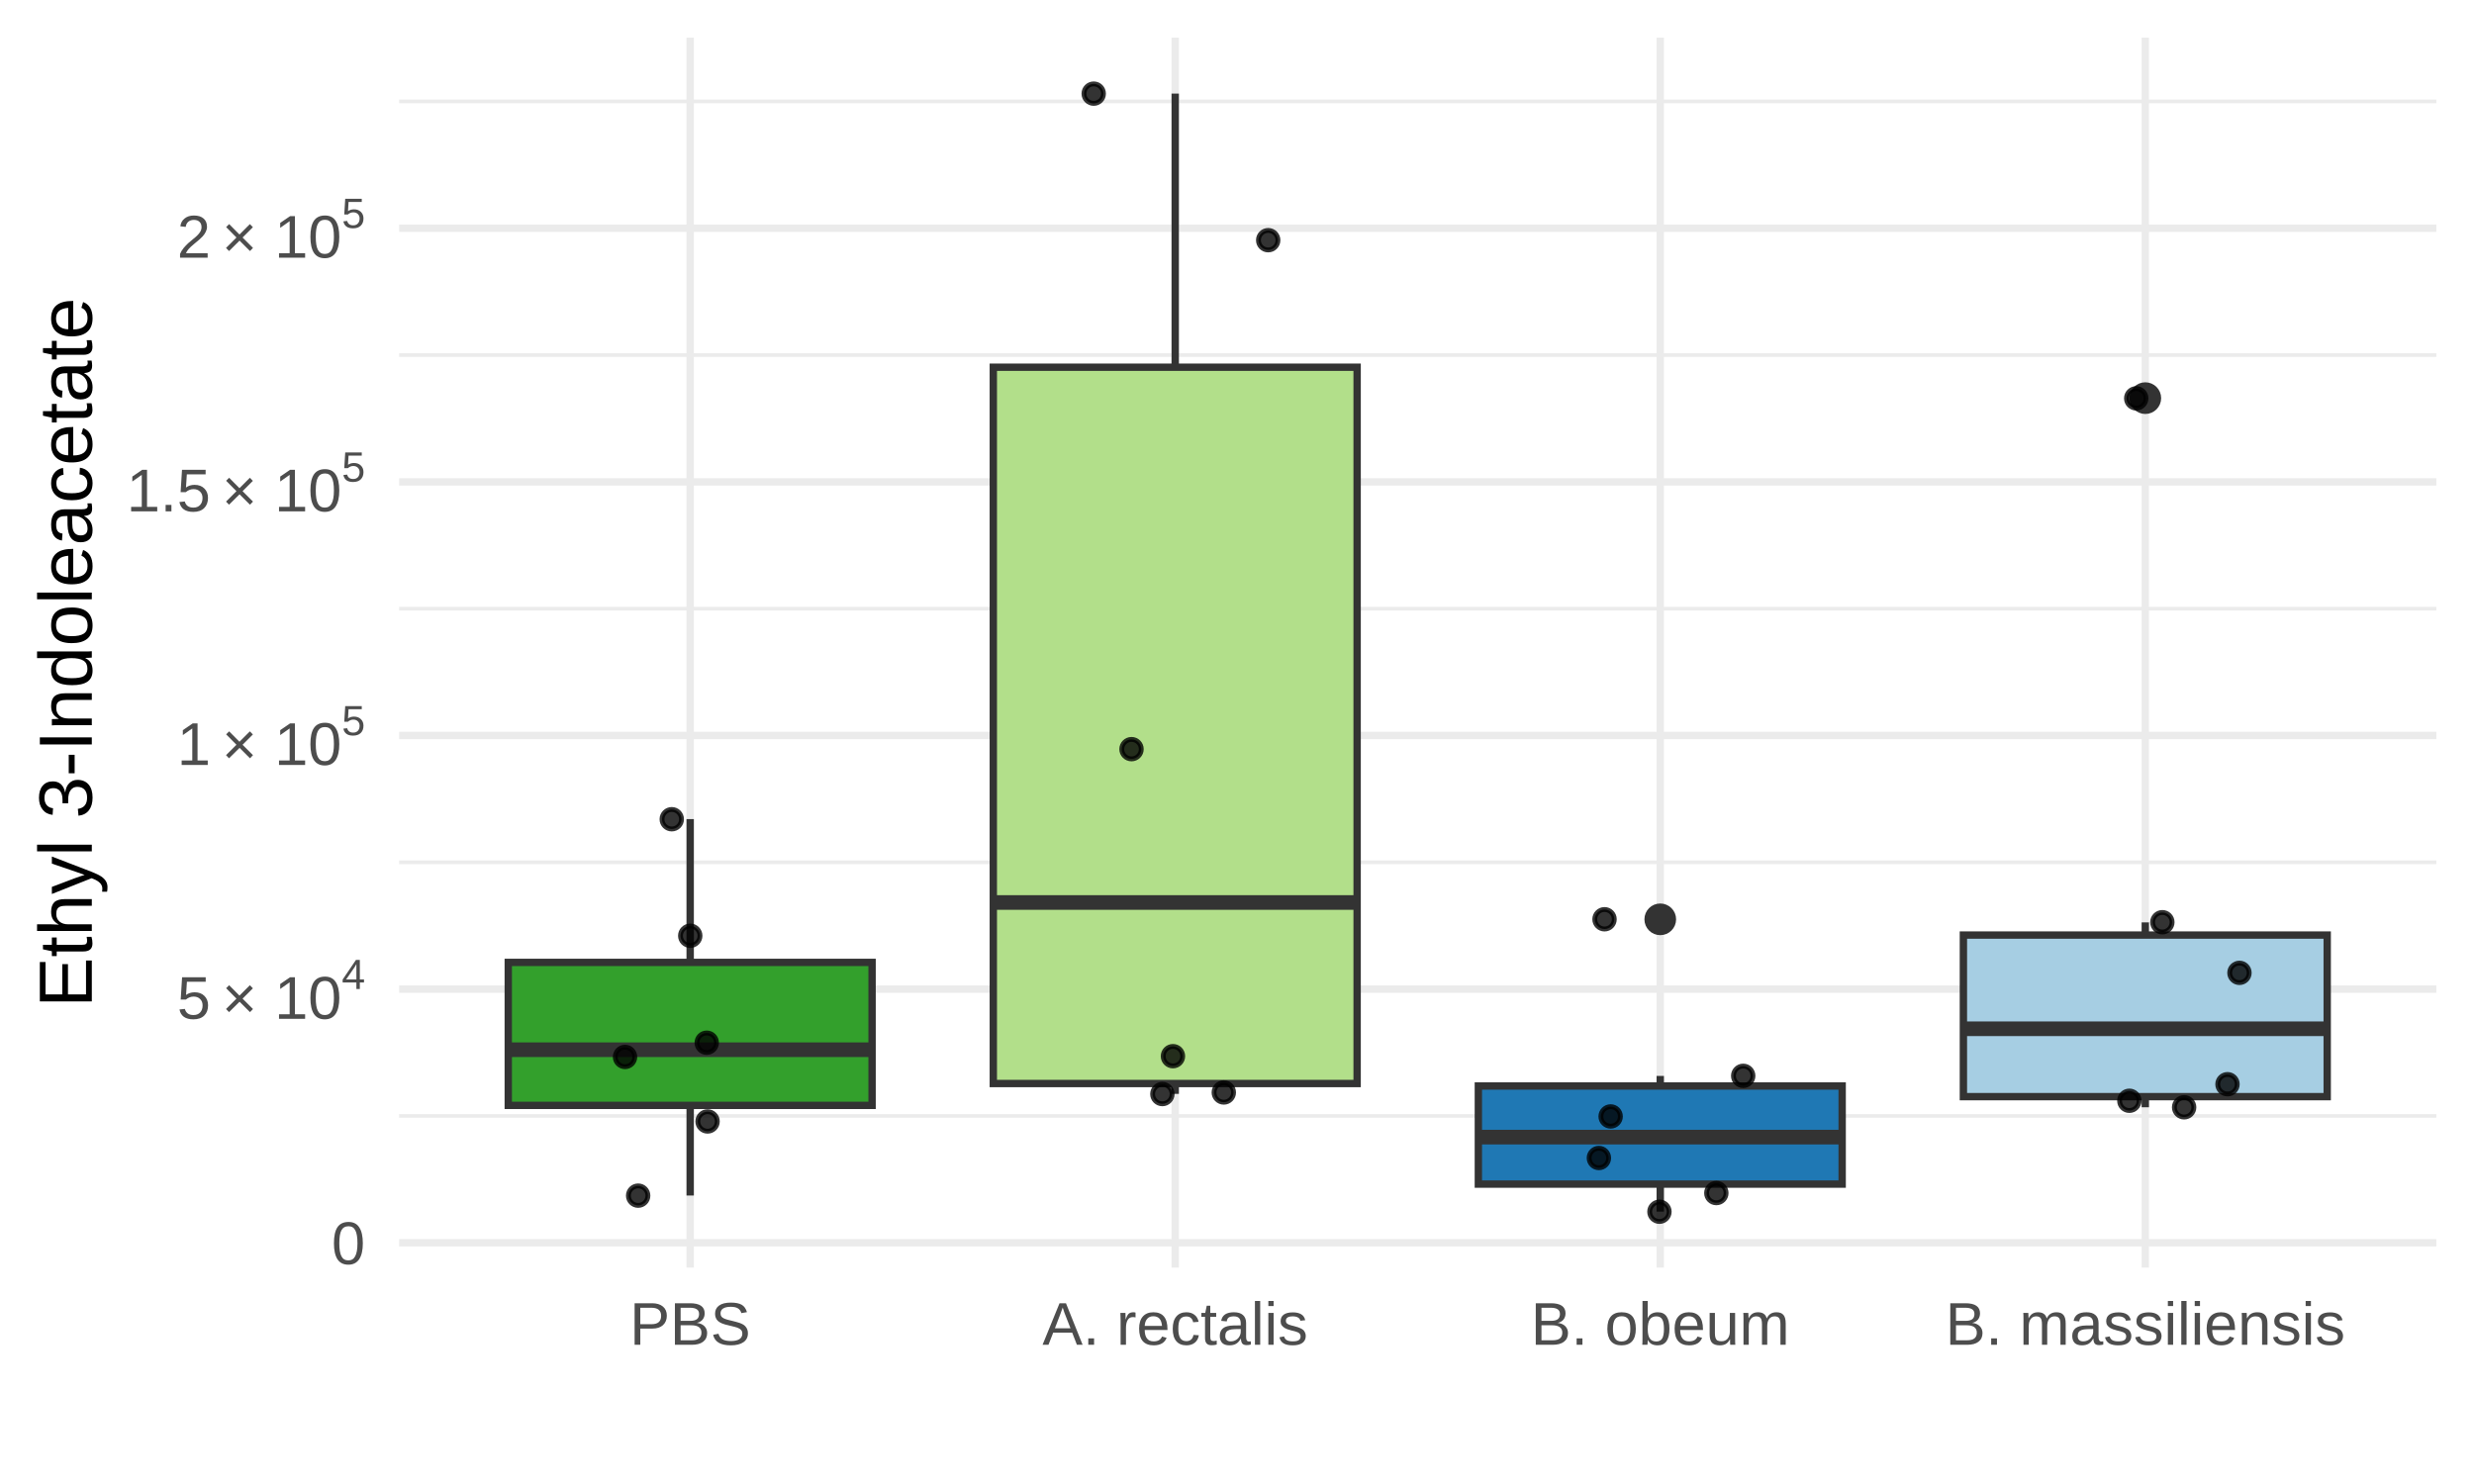
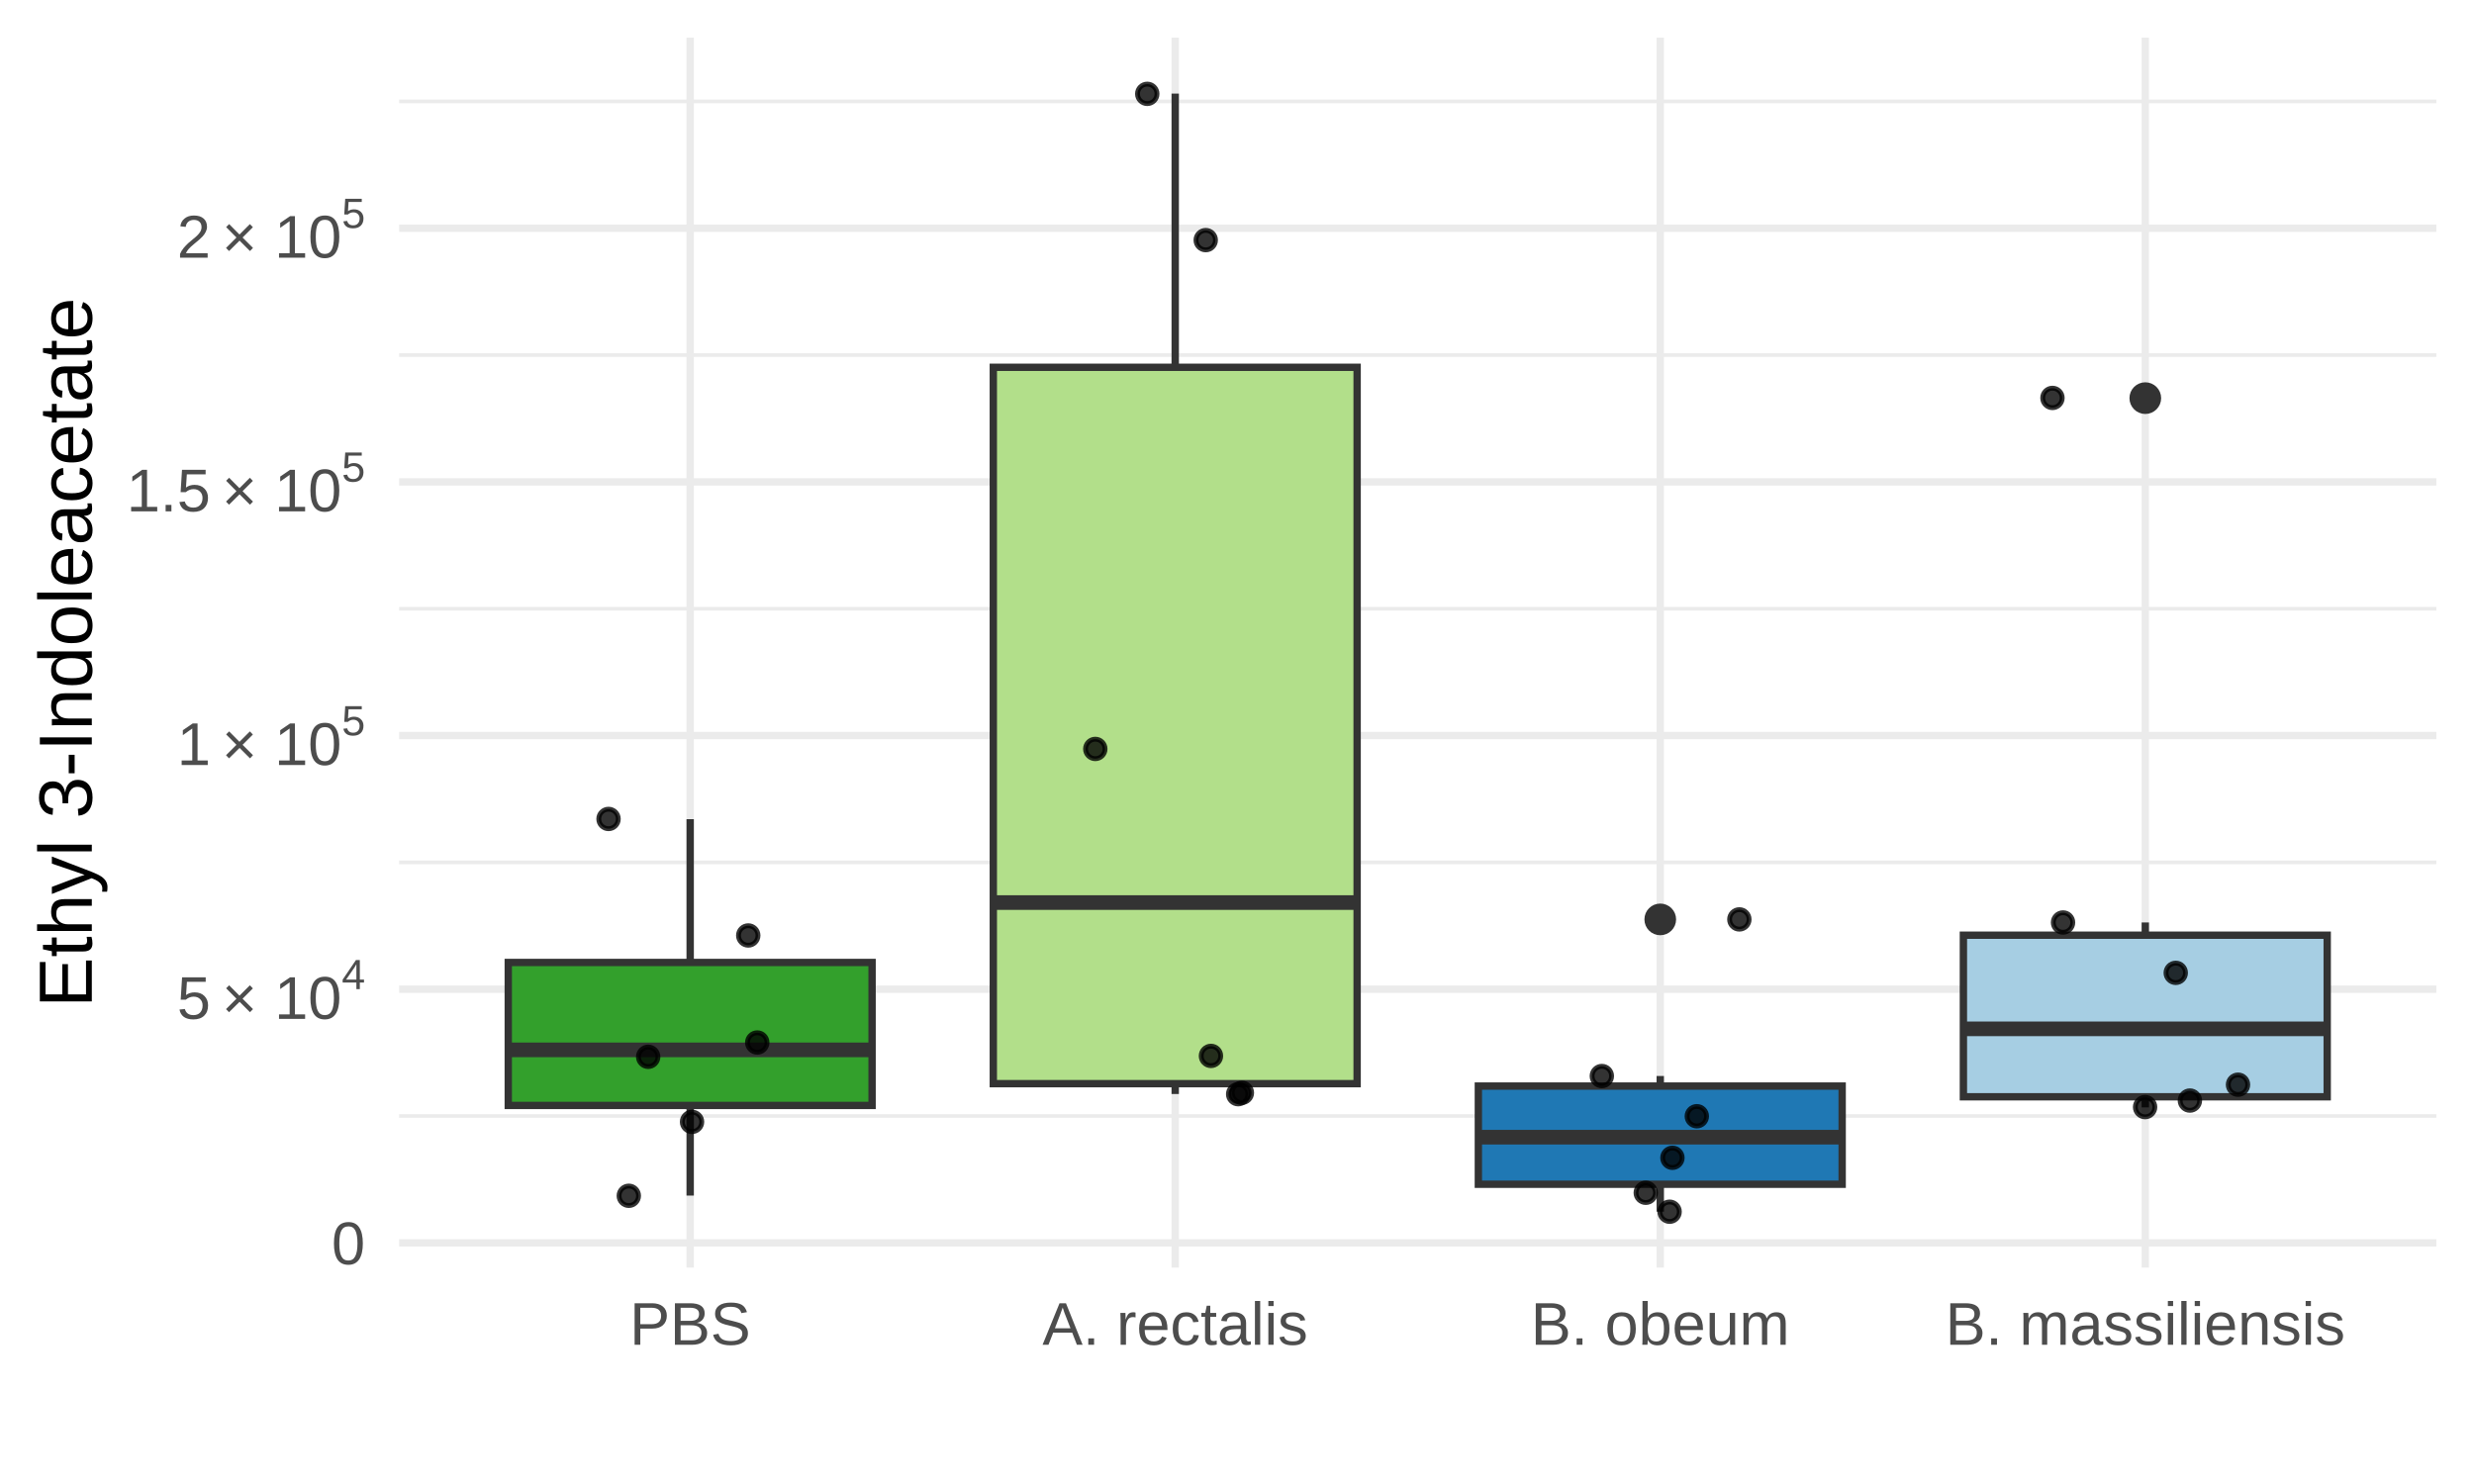
<svg xmlns="http://www.w3.org/2000/svg" class="svglite" width="360.00pt" height="216.00pt" viewBox="0 0 360.00 216.00">
  <defs>
    <style type="text/css">
    .svglite line, .svglite polyline, .svglite polygon, .svglite path, .svglite rect, .svglite circle {
      fill: none;
      stroke: #000000;
      stroke-linecap: round;
      stroke-linejoin: round;
      stroke-miterlimit: 10.00;
    }
    .svglite text {
      white-space: pre;
    }
  </style>
  </defs>
  <rect width="100%" height="100%" style="stroke: none; fill: none;" />
  <defs>
    <clipPath id="cpMC4wMHwzNjAuMDB8MC4wMHwyMTYuMDA=">
      <rect x="0.00" y="0.00" width="360.00" height="216.00" />
    </clipPath>
  </defs>
  <g clip-path="url(#cpMC4wMHwzNjAuMDB8MC4wMHwyMTYuMDA=)">
</g>
  <defs>
    <clipPath id="cpNTguMDh8MzU0LjUyfDUuNDh8MTg0LjUw">
      <rect x="58.08" y="5.48" width="296.44" height="179.02" />
    </clipPath>
  </defs>
  <g clip-path="url(#cpNTguMDh8MzU0LjUyfDUuNDh8MTg0LjUw)">
-     <polyline points="58.08,162.43 354.52,162.43 " style="stroke-width: 0.53; stroke: #EBEBEB; stroke-linecap: butt;" />
-     <polyline points="58.08,125.51 354.52,125.51 " style="stroke-width: 0.53; stroke: #EBEBEB; stroke-linecap: butt;" />
-     <polyline points="58.08,88.59 354.52,88.59 " style="stroke-width: 0.53; stroke: #EBEBEB; stroke-linecap: butt;" />
+     <polyline points="58.08,162.44 354.52,162.44 " style="stroke-width: 0.53; stroke: #EBEBEB; stroke-linecap: butt;" />
+     <polyline points="58.08,125.52 354.52,125.52 " style="stroke-width: 0.53; stroke: #EBEBEB; stroke-linecap: butt;" />
+     <polyline points="58.08,88.60 354.52,88.60 " style="stroke-width: 0.53; stroke: #EBEBEB; stroke-linecap: butt;" />
    <polyline points="58.08,51.68 354.52,51.68 " style="stroke-width: 0.53; stroke: #EBEBEB; stroke-linecap: butt;" />
    <polyline points="58.08,14.76 354.52,14.76 " style="stroke-width: 0.53; stroke: #EBEBEB; stroke-linecap: butt;" />
-     <polyline points="58.08,180.89 354.52,180.89 " style="stroke-width: 1.07; stroke: #EBEBEB; stroke-linecap: butt;" />
-     <polyline points="58.08,143.97 354.52,143.97 " style="stroke-width: 1.07; stroke: #EBEBEB; stroke-linecap: butt;" />
-     <polyline points="58.08,107.05 354.52,107.05 " style="stroke-width: 1.07; stroke: #EBEBEB; stroke-linecap: butt;" />
+     <polyline points="58.08,180.90 354.52,180.90 " style="stroke-width: 1.07; stroke: #EBEBEB; stroke-linecap: butt;" />
+     <polyline points="58.08,143.98 354.52,143.98 " style="stroke-width: 1.07; stroke: #EBEBEB; stroke-linecap: butt;" />
+     <polyline points="58.08,107.06 354.52,107.06 " style="stroke-width: 1.07; stroke: #EBEBEB; stroke-linecap: butt;" />
    <polyline points="58.08,70.14 354.52,70.14 " style="stroke-width: 1.07; stroke: #EBEBEB; stroke-linecap: butt;" />
    <polyline points="58.08,33.22 354.52,33.22 " style="stroke-width: 1.07; stroke: #EBEBEB; stroke-linecap: butt;" />
    <polyline points="100.43,184.50 100.43,5.48 " style="stroke-width: 1.07; stroke: #EBEBEB; stroke-linecap: butt;" />
    <polyline points="171.01,184.50 171.01,5.48 " style="stroke-width: 1.07; stroke: #EBEBEB; stroke-linecap: butt;" />
    <polyline points="241.59,184.50 241.59,5.48 " style="stroke-width: 1.07; stroke: #EBEBEB; stroke-linecap: butt;" />
    <polyline points="312.17,184.50 312.17,5.48 " style="stroke-width: 1.07; stroke: #EBEBEB; stroke-linecap: butt;" />
-     <line x1="100.43" y1="140.08" x2="100.43" y2="119.22" style="stroke-width: 1.07; stroke: #333333; stroke-linecap: butt;" />
-     <line x1="100.43" y1="160.89" x2="100.43" y2="174.01" style="stroke-width: 1.07; stroke: #333333; stroke-linecap: butt;" />
-     <polygon points="73.96,140.08 73.96,160.89 126.90,160.89 126.90,140.08 73.96,140.08 " style="stroke-width: 1.07; stroke: #333333; stroke-linecap: butt; stroke-linejoin: miter; fill: #33A02C;" />
-     <line x1="73.96" y1="152.79" x2="126.90" y2="152.79" style="stroke-width: 2.13; stroke: #333333; stroke-linecap: butt; stroke-linejoin: miter;" />
-     <line x1="171.01" y1="53.45" x2="171.01" y2="13.62" style="stroke-width: 1.07; stroke: #333333; stroke-linecap: butt;" />
-     <line x1="171.01" y1="157.71" x2="171.01" y2="159.22" style="stroke-width: 1.07; stroke: #333333; stroke-linecap: butt;" />
-     <polygon points="144.54,53.45 144.54,157.71 197.48,157.71 197.48,53.45 144.54,53.45 " style="stroke-width: 1.07; stroke: #333333; stroke-linecap: butt; stroke-linejoin: miter; fill: #B2DF8A;" />
-     <line x1="144.54" y1="131.36" x2="197.48" y2="131.36" style="stroke-width: 2.13; stroke: #333333; stroke-linecap: butt; stroke-linejoin: miter;" />
-     <circle cx="241.59" cy="133.81" r="1.95" style="stroke-width: 0.71; stroke: #333333; fill: #333333;" />
-     <line x1="241.59" y1="158.07" x2="241.59" y2="156.60" style="stroke-width: 1.07; stroke: #333333; stroke-linecap: butt;" />
-     <line x1="241.59" y1="172.35" x2="241.59" y2="176.35" style="stroke-width: 1.07; stroke: #333333; stroke-linecap: butt;" />
-     <polygon points="215.12,158.07 215.12,172.35 268.06,172.35 268.06,158.07 215.12,158.07 " style="stroke-width: 1.07; stroke: #333333; stroke-linecap: butt; stroke-linejoin: miter; fill: #1F78B4;" />
-     <line x1="215.12" y1="165.51" x2="268.06" y2="165.51" style="stroke-width: 2.13; stroke: #333333; stroke-linecap: butt; stroke-linejoin: miter;" />
+     <line x1="100.43" y1="140.09" x2="100.43" y2="119.23" style="stroke-width: 1.07; stroke: #333333; stroke-linecap: butt;" />
+     <line x1="100.43" y1="160.90" x2="100.43" y2="174.02" style="stroke-width: 1.07; stroke: #333333; stroke-linecap: butt;" />
+     <polygon points="73.96,140.09 73.96,160.90 126.90,160.90 126.90,140.09 73.96,140.09 " style="stroke-width: 1.07; stroke: #333333; stroke-linecap: butt; stroke-linejoin: miter; fill: #33A02C;" />
+     <line x1="73.96" y1="152.81" x2="126.90" y2="152.81" style="stroke-width: 2.13; stroke: #333333; stroke-linecap: butt; stroke-linejoin: miter;" />
+     <line x1="171.01" y1="53.46" x2="171.01" y2="13.62" style="stroke-width: 1.07; stroke: #333333; stroke-linecap: butt;" />
+     <line x1="171.01" y1="157.73" x2="171.01" y2="159.24" style="stroke-width: 1.07; stroke: #333333; stroke-linecap: butt;" />
+     <polygon points="144.54,53.46 144.54,157.73 197.48,157.73 197.48,53.46 144.54,53.46 " style="stroke-width: 1.07; stroke: #333333; stroke-linecap: butt; stroke-linejoin: miter; fill: #B2DF8A;" />
+     <line x1="144.54" y1="131.37" x2="197.48" y2="131.37" style="stroke-width: 2.13; stroke: #333333; stroke-linecap: butt; stroke-linejoin: miter;" />
+     <circle cx="241.59" cy="133.82" r="1.95" style="stroke-width: 0.71; stroke: #333333; fill: #333333;" />
+     <line x1="241.59" y1="158.08" x2="241.59" y2="156.61" style="stroke-width: 1.07; stroke: #333333; stroke-linecap: butt;" />
+     <line x1="241.59" y1="172.37" x2="241.59" y2="176.36" style="stroke-width: 1.07; stroke: #333333; stroke-linecap: butt;" />
+     <polygon points="215.12,158.08 215.12,172.37 268.06,172.37 268.06,158.08 215.12,158.08 " style="stroke-width: 1.07; stroke: #333333; stroke-linecap: butt; stroke-linejoin: miter; fill: #1F78B4;" />
+     <line x1="215.12" y1="165.52" x2="268.06" y2="165.52" style="stroke-width: 2.13; stroke: #333333; stroke-linecap: butt; stroke-linejoin: miter;" />
    <circle cx="312.17" cy="57.95" r="1.95" style="stroke-width: 0.71; stroke: #333333; fill: #333333;" />
-     <line x1="312.17" y1="136.10" x2="312.17" y2="134.26" style="stroke-width: 1.07; stroke: #333333; stroke-linecap: butt;" />
-     <line x1="312.17" y1="159.62" x2="312.17" y2="161.16" style="stroke-width: 1.07; stroke: #333333; stroke-linecap: butt;" />
-     <polygon points="285.70,136.10 285.70,159.62 338.64,159.62 338.64,136.10 285.70,136.10 " style="stroke-width: 1.07; stroke: #333333; stroke-linecap: butt; stroke-linejoin: miter; fill: #A6CEE3;" />
-     <line x1="285.70" y1="149.74" x2="338.64" y2="149.74" style="stroke-width: 2.13; stroke: #333333; stroke-linecap: butt; stroke-linejoin: miter;" />
-     <circle cx="241.47" cy="176.37" r="1.42" style="stroke-width: 0.71; stroke: #000000; stroke-opacity: 0.80; fill: #000000; fill-opacity: 0.80;" />
-     <circle cx="234.37" cy="162.50" r="1.42" style="stroke-width: 0.71; stroke: #000000; stroke-opacity: 0.80; fill: #000000; fill-opacity: 0.80;" />
-     <circle cx="324.13" cy="157.81" r="1.42" style="stroke-width: 0.71; stroke: #000000; stroke-opacity: 0.80; fill: #000000; fill-opacity: 0.80;" />
-     <circle cx="184.54" cy="34.96" r="1.42" style="stroke-width: 0.71; stroke: #000000; stroke-opacity: 0.80; fill: #000000; fill-opacity: 0.80;" />
-     <circle cx="164.65" cy="109.04" r="1.42" style="stroke-width: 0.71; stroke: #000000; stroke-opacity: 0.80; fill: #000000; fill-opacity: 0.80;" />
-     <circle cx="102.96" cy="163.23" r="1.42" style="stroke-width: 0.71; stroke: #000000; stroke-opacity: 0.80; fill: #000000; fill-opacity: 0.80;" />
-     <circle cx="92.86" cy="174.03" r="1.42" style="stroke-width: 0.71; stroke: #000000; stroke-opacity: 0.80; fill: #000000; fill-opacity: 0.80;" />
-     <circle cx="309.85" cy="160.22" r="1.42" style="stroke-width: 0.71; stroke: #000000; stroke-opacity: 0.80; fill: #000000; fill-opacity: 0.80;" />
-     <circle cx="249.75" cy="173.65" r="1.42" style="stroke-width: 0.71; stroke: #000000; stroke-opacity: 0.80; fill: #000000; fill-opacity: 0.80;" />
-     <circle cx="233.48" cy="133.80" r="1.42" style="stroke-width: 0.71; stroke: #000000; stroke-opacity: 0.80; fill: #000000; fill-opacity: 0.80;" />
-     <circle cx="310.85" cy="57.98" r="1.42" style="stroke-width: 0.71; stroke: #000000; stroke-opacity: 0.80; fill: #000000; fill-opacity: 0.80;" />
-     <circle cx="169.14" cy="159.24" r="1.42" style="stroke-width: 0.71; stroke: #000000; stroke-opacity: 0.80; fill: #000000; fill-opacity: 0.80;" />
-     <circle cx="159.15" cy="13.63" r="1.42" style="stroke-width: 0.71; stroke: #000000; stroke-opacity: 0.80; fill: #000000; fill-opacity: 0.80;" />
-     <circle cx="97.75" cy="119.24" r="1.42" style="stroke-width: 0.71; stroke: #000000; stroke-opacity: 0.80; fill: #000000; fill-opacity: 0.80;" />
-     <circle cx="90.95" cy="153.84" r="1.42" style="stroke-width: 0.71; stroke: #000000; stroke-opacity: 0.80; fill: #000000; fill-opacity: 0.80;" />
-     <circle cx="314.65" cy="134.23" r="1.42" style="stroke-width: 0.71; stroke: #000000; stroke-opacity: 0.80; fill: #000000; fill-opacity: 0.80;" />
-     <circle cx="232.66" cy="168.55" r="1.42" style="stroke-width: 0.71; stroke: #000000; stroke-opacity: 0.80; fill: #000000; fill-opacity: 0.80;" />
-     <circle cx="253.66" cy="156.59" r="1.42" style="stroke-width: 0.71; stroke: #000000; stroke-opacity: 0.80; fill: #000000; fill-opacity: 0.80;" />
-     <circle cx="325.87" cy="141.60" r="1.42" style="stroke-width: 0.71; stroke: #000000; stroke-opacity: 0.80; fill: #000000; fill-opacity: 0.80;" />
-     <circle cx="178.08" cy="159.01" r="1.42" style="stroke-width: 0.71; stroke: #000000; stroke-opacity: 0.80; fill: #000000; fill-opacity: 0.80;" />
-     <circle cx="170.68" cy="153.73" r="1.42" style="stroke-width: 0.71; stroke: #000000; stroke-opacity: 0.80; fill: #000000; fill-opacity: 0.80;" />
-     <circle cx="100.44" cy="136.20" r="1.42" style="stroke-width: 0.71; stroke: #000000; stroke-opacity: 0.80; fill: #000000; fill-opacity: 0.80;" />
-     <circle cx="102.84" cy="151.77" r="1.42" style="stroke-width: 0.71; stroke: #000000; stroke-opacity: 0.80; fill: #000000; fill-opacity: 0.80;" />
-     <circle cx="317.82" cy="161.17" r="1.42" style="stroke-width: 0.71; stroke: #000000; stroke-opacity: 0.80; fill: #000000; fill-opacity: 0.80;" />
+     <line x1="312.17" y1="136.12" x2="312.17" y2="134.27" style="stroke-width: 1.07; stroke: #333333; stroke-linecap: butt;" />
+     <line x1="312.17" y1="159.64" x2="312.17" y2="161.18" style="stroke-width: 1.07; stroke: #333333; stroke-linecap: butt;" />
+     <polygon points="285.70,136.12 285.70,159.64 338.64,159.64 338.64,136.12 285.70,136.12 " style="stroke-width: 1.07; stroke: #333333; stroke-linecap: butt; stroke-linejoin: miter; fill: #A6CEE3;" />
+     <line x1="285.70" y1="149.75" x2="338.64" y2="149.75" style="stroke-width: 2.13; stroke: #333333; stroke-linecap: butt; stroke-linejoin: miter;" />
+     <circle cx="242.95" cy="176.37" r="1.42" style="stroke-width: 0.71; stroke: #000000; stroke-opacity: 0.80; fill: #000000; fill-opacity: 0.80;" />
+     <circle cx="246.91" cy="162.47" r="1.42" style="stroke-width: 0.71; stroke: #000000; stroke-opacity: 0.80; fill: #000000; fill-opacity: 0.80;" />
+     <circle cx="325.66" cy="157.88" r="1.42" style="stroke-width: 0.71; stroke: #000000; stroke-opacity: 0.80; fill: #000000; fill-opacity: 0.80;" />
+     <circle cx="175.45" cy="34.95" r="1.42" style="stroke-width: 0.71; stroke: #000000; stroke-opacity: 0.80; fill: #000000; fill-opacity: 0.80;" />
+     <circle cx="159.38" cy="109.01" r="1.42" style="stroke-width: 0.71; stroke: #000000; stroke-opacity: 0.80; fill: #000000; fill-opacity: 0.80;" />
+     <circle cx="100.70" cy="163.29" r="1.42" style="stroke-width: 0.71; stroke: #000000; stroke-opacity: 0.80; fill: #000000; fill-opacity: 0.80;" />
+     <circle cx="91.50" cy="174.05" r="1.42" style="stroke-width: 0.71; stroke: #000000; stroke-opacity: 0.80; fill: #000000; fill-opacity: 0.80;" />
+     <circle cx="318.66" cy="160.19" r="1.42" style="stroke-width: 0.71; stroke: #000000; stroke-opacity: 0.80; fill: #000000; fill-opacity: 0.80;" />
+     <circle cx="239.48" cy="173.61" r="1.42" style="stroke-width: 0.71; stroke: #000000; stroke-opacity: 0.80; fill: #000000; fill-opacity: 0.80;" />
+     <circle cx="253.10" cy="133.82" r="1.42" style="stroke-width: 0.71; stroke: #000000; stroke-opacity: 0.80; fill: #000000; fill-opacity: 0.80;" />
+     <circle cx="298.66" cy="57.92" r="1.42" style="stroke-width: 0.71; stroke: #000000; stroke-opacity: 0.80; fill: #000000; fill-opacity: 0.80;" />
+     <circle cx="180.17" cy="159.26" r="1.42" style="stroke-width: 0.71; stroke: #000000; stroke-opacity: 0.80; fill: #000000; fill-opacity: 0.80;" />
+     <circle cx="166.94" cy="13.66" r="1.42" style="stroke-width: 0.71; stroke: #000000; stroke-opacity: 0.80; fill: #000000; fill-opacity: 0.80;" />
+     <circle cx="88.55" cy="119.20" r="1.42" style="stroke-width: 0.71; stroke: #000000; stroke-opacity: 0.80; fill: #000000; fill-opacity: 0.80;" />
+     <circle cx="94.32" cy="153.82" r="1.42" style="stroke-width: 0.71; stroke: #000000; stroke-opacity: 0.80; fill: #000000; fill-opacity: 0.80;" />
+     <circle cx="300.20" cy="134.27" r="1.42" style="stroke-width: 0.71; stroke: #000000; stroke-opacity: 0.80; fill: #000000; fill-opacity: 0.80;" />
+     <circle cx="243.36" cy="168.52" r="1.42" style="stroke-width: 0.71; stroke: #000000; stroke-opacity: 0.80; fill: #000000; fill-opacity: 0.80;" />
+     <circle cx="233.09" cy="156.62" r="1.42" style="stroke-width: 0.71; stroke: #000000; stroke-opacity: 0.80; fill: #000000; fill-opacity: 0.80;" />
+     <circle cx="316.60" cy="141.60" r="1.42" style="stroke-width: 0.71; stroke: #000000; stroke-opacity: 0.80; fill: #000000; fill-opacity: 0.80;" />
+     <circle cx="180.71" cy="159.06" r="1.42" style="stroke-width: 0.71; stroke: #000000; stroke-opacity: 0.80; fill: #000000; fill-opacity: 0.80;" />
+     <circle cx="176.21" cy="153.69" r="1.42" style="stroke-width: 0.71; stroke: #000000; stroke-opacity: 0.80; fill: #000000; fill-opacity: 0.80;" />
+     <circle cx="108.88" cy="136.16" r="1.42" style="stroke-width: 0.71; stroke: #000000; stroke-opacity: 0.80; fill: #000000; fill-opacity: 0.80;" />
+     <circle cx="110.19" cy="151.74" r="1.42" style="stroke-width: 0.71; stroke: #000000; stroke-opacity: 0.80; fill: #000000; fill-opacity: 0.80;" />
+     <circle cx="312.14" cy="161.14" r="1.42" style="stroke-width: 0.71; stroke: #000000; stroke-opacity: 0.80; fill: #000000; fill-opacity: 0.80;" />
  </g>
  <g clip-path="url(#cpMC4wMHwzNjAuMDB8MC4wMHwyMTYuMDA=)">
-     <text x="48.25" y="184.00" style="font-size: 8.80px;fill: #4D4D4D; font-family: &quot;Arial&quot;;" textLength="4.90px" lengthAdjust="spacingAndGlyphs">0</text>
-     <text x="25.76" y="148.29" style="font-size: 8.80px;fill: #4D4D4D; font-family: &quot;Arial&quot;;" textLength="4.90px" lengthAdjust="spacingAndGlyphs">5</text>
-     <text x="32.28" y="148.29" style="font-size: 8.80px;fill: #4D4D4D; font-family: &quot;Arial&quot;;" textLength="6.02px" lengthAdjust="spacingAndGlyphs">×</text>
-     <text x="39.93" y="148.29" style="font-size: 8.80px;fill: #4D4D4D; font-family: &quot;Arial&quot;;" textLength="9.79px" lengthAdjust="spacingAndGlyphs">10</text>
-     <text x="49.72" y="143.95" style="font-size: 6.16px;fill: #4D4D4D; font-family: &quot;Arial&quot;;" textLength="3.43px" lengthAdjust="spacingAndGlyphs">4</text>
-     <text x="25.76" y="111.34" style="font-size: 8.80px;fill: #4D4D4D; font-family: &quot;Arial&quot;;" textLength="4.90px" lengthAdjust="spacingAndGlyphs">1</text>
-     <text x="32.28" y="111.34" style="font-size: 8.80px;fill: #4D4D4D; font-family: &quot;Arial&quot;;" textLength="6.02px" lengthAdjust="spacingAndGlyphs">×</text>
-     <text x="39.93" y="111.34" style="font-size: 8.80px;fill: #4D4D4D; font-family: &quot;Arial&quot;;" textLength="9.79px" lengthAdjust="spacingAndGlyphs">10</text>
-     <text x="49.72" y="107.01" style="font-size: 6.16px;fill: #4D4D4D; font-family: &quot;Arial&quot;;" textLength="3.43px" lengthAdjust="spacingAndGlyphs">5</text>
+     <text x="48.25" y="184.02" style="font-size: 8.80px;fill: #4D4D4D; font-family: &quot;Arial&quot;;" textLength="4.90px" lengthAdjust="spacingAndGlyphs">0</text>
+     <text x="25.76" y="148.30" style="font-size: 8.80px;fill: #4D4D4D; font-family: &quot;Arial&quot;;" textLength="4.90px" lengthAdjust="spacingAndGlyphs">5</text>
+     <text x="32.28" y="148.30" style="font-size: 8.80px;fill: #4D4D4D; font-family: &quot;Arial&quot;;" textLength="6.02px" lengthAdjust="spacingAndGlyphs">×</text>
+     <text x="39.93" y="148.30" style="font-size: 8.80px;fill: #4D4D4D; font-family: &quot;Arial&quot;;" textLength="9.79px" lengthAdjust="spacingAndGlyphs">10</text>
+     <text x="49.72" y="143.97" style="font-size: 6.16px;fill: #4D4D4D; font-family: &quot;Arial&quot;;" textLength="3.43px" lengthAdjust="spacingAndGlyphs">4</text>
+     <text x="25.76" y="111.35" style="font-size: 8.80px;fill: #4D4D4D; font-family: &quot;Arial&quot;;" textLength="4.90px" lengthAdjust="spacingAndGlyphs">1</text>
+     <text x="32.28" y="111.35" style="font-size: 8.80px;fill: #4D4D4D; font-family: &quot;Arial&quot;;" textLength="6.02px" lengthAdjust="spacingAndGlyphs">×</text>
+     <text x="39.93" y="111.35" style="font-size: 8.80px;fill: #4D4D4D; font-family: &quot;Arial&quot;;" textLength="9.79px" lengthAdjust="spacingAndGlyphs">10</text>
+     <text x="49.72" y="107.02" style="font-size: 6.16px;fill: #4D4D4D; font-family: &quot;Arial&quot;;" textLength="3.43px" lengthAdjust="spacingAndGlyphs">5</text>
    <text x="18.41" y="74.43" style="font-size: 8.80px;fill: #4D4D4D; font-family: &quot;Arial&quot;;" textLength="12.24px" lengthAdjust="spacingAndGlyphs">1.5</text>
    <text x="32.28" y="74.43" style="font-size: 8.80px;fill: #4D4D4D; font-family: &quot;Arial&quot;;" textLength="6.02px" lengthAdjust="spacingAndGlyphs">×</text>
    <text x="39.93" y="74.43" style="font-size: 8.80px;fill: #4D4D4D; font-family: &quot;Arial&quot;;" textLength="9.79px" lengthAdjust="spacingAndGlyphs">10</text>
-     <text x="49.72" y="70.09" style="font-size: 6.16px;fill: #4D4D4D; font-family: &quot;Arial&quot;;" textLength="3.43px" lengthAdjust="spacingAndGlyphs">5</text>
+     <text x="49.72" y="70.10" style="font-size: 6.16px;fill: #4D4D4D; font-family: &quot;Arial&quot;;" textLength="3.43px" lengthAdjust="spacingAndGlyphs">5</text>
    <text x="25.76" y="37.51" style="font-size: 8.80px;fill: #4D4D4D; font-family: &quot;Arial&quot;;" textLength="4.90px" lengthAdjust="spacingAndGlyphs">2</text>
    <text x="32.28" y="37.51" style="font-size: 8.80px;fill: #4D4D4D; font-family: &quot;Arial&quot;;" textLength="6.02px" lengthAdjust="spacingAndGlyphs">×</text>
    <text x="39.93" y="37.51" style="font-size: 8.80px;fill: #4D4D4D; font-family: &quot;Arial&quot;;" textLength="9.79px" lengthAdjust="spacingAndGlyphs">10</text>
    <text x="49.72" y="33.17" style="font-size: 6.16px;fill: #4D4D4D; font-family: &quot;Arial&quot;;" textLength="3.43px" lengthAdjust="spacingAndGlyphs">5</text>
    <text x="100.43" y="195.74" text-anchor="middle" style="font-size: 8.80px;fill: #4D4D4D; font-family: &quot;Arial&quot;;" textLength="17.60px" lengthAdjust="spacingAndGlyphs">PBS</text>
    <text x="171.01" y="195.74" text-anchor="middle" style="font-size: 8.80px;fill: #4D4D4D; font-family: &quot;Arial&quot;;" textLength="38.64px" lengthAdjust="spacingAndGlyphs">A. rectalis</text>
    <text x="241.59" y="195.74" text-anchor="middle" style="font-size: 8.80px;fill: #4D4D4D; font-family: &quot;Arial&quot;;" textLength="37.68px" lengthAdjust="spacingAndGlyphs">B. obeum</text>
    <text x="312.17" y="195.74" text-anchor="middle" style="font-size: 8.80px;fill: #4D4D4D; font-family: &quot;Arial&quot;;" textLength="58.18px" lengthAdjust="spacingAndGlyphs">B. massiliensis</text>
    <text transform="translate(13.36,94.99) rotate(-90)" text-anchor="middle" style="font-size: 11.00px; font-family: &quot;Arial&quot;;" textLength="103.38px" lengthAdjust="spacingAndGlyphs">Ethyl 3-Indoleacetate</text>
  </g>
</svg>
